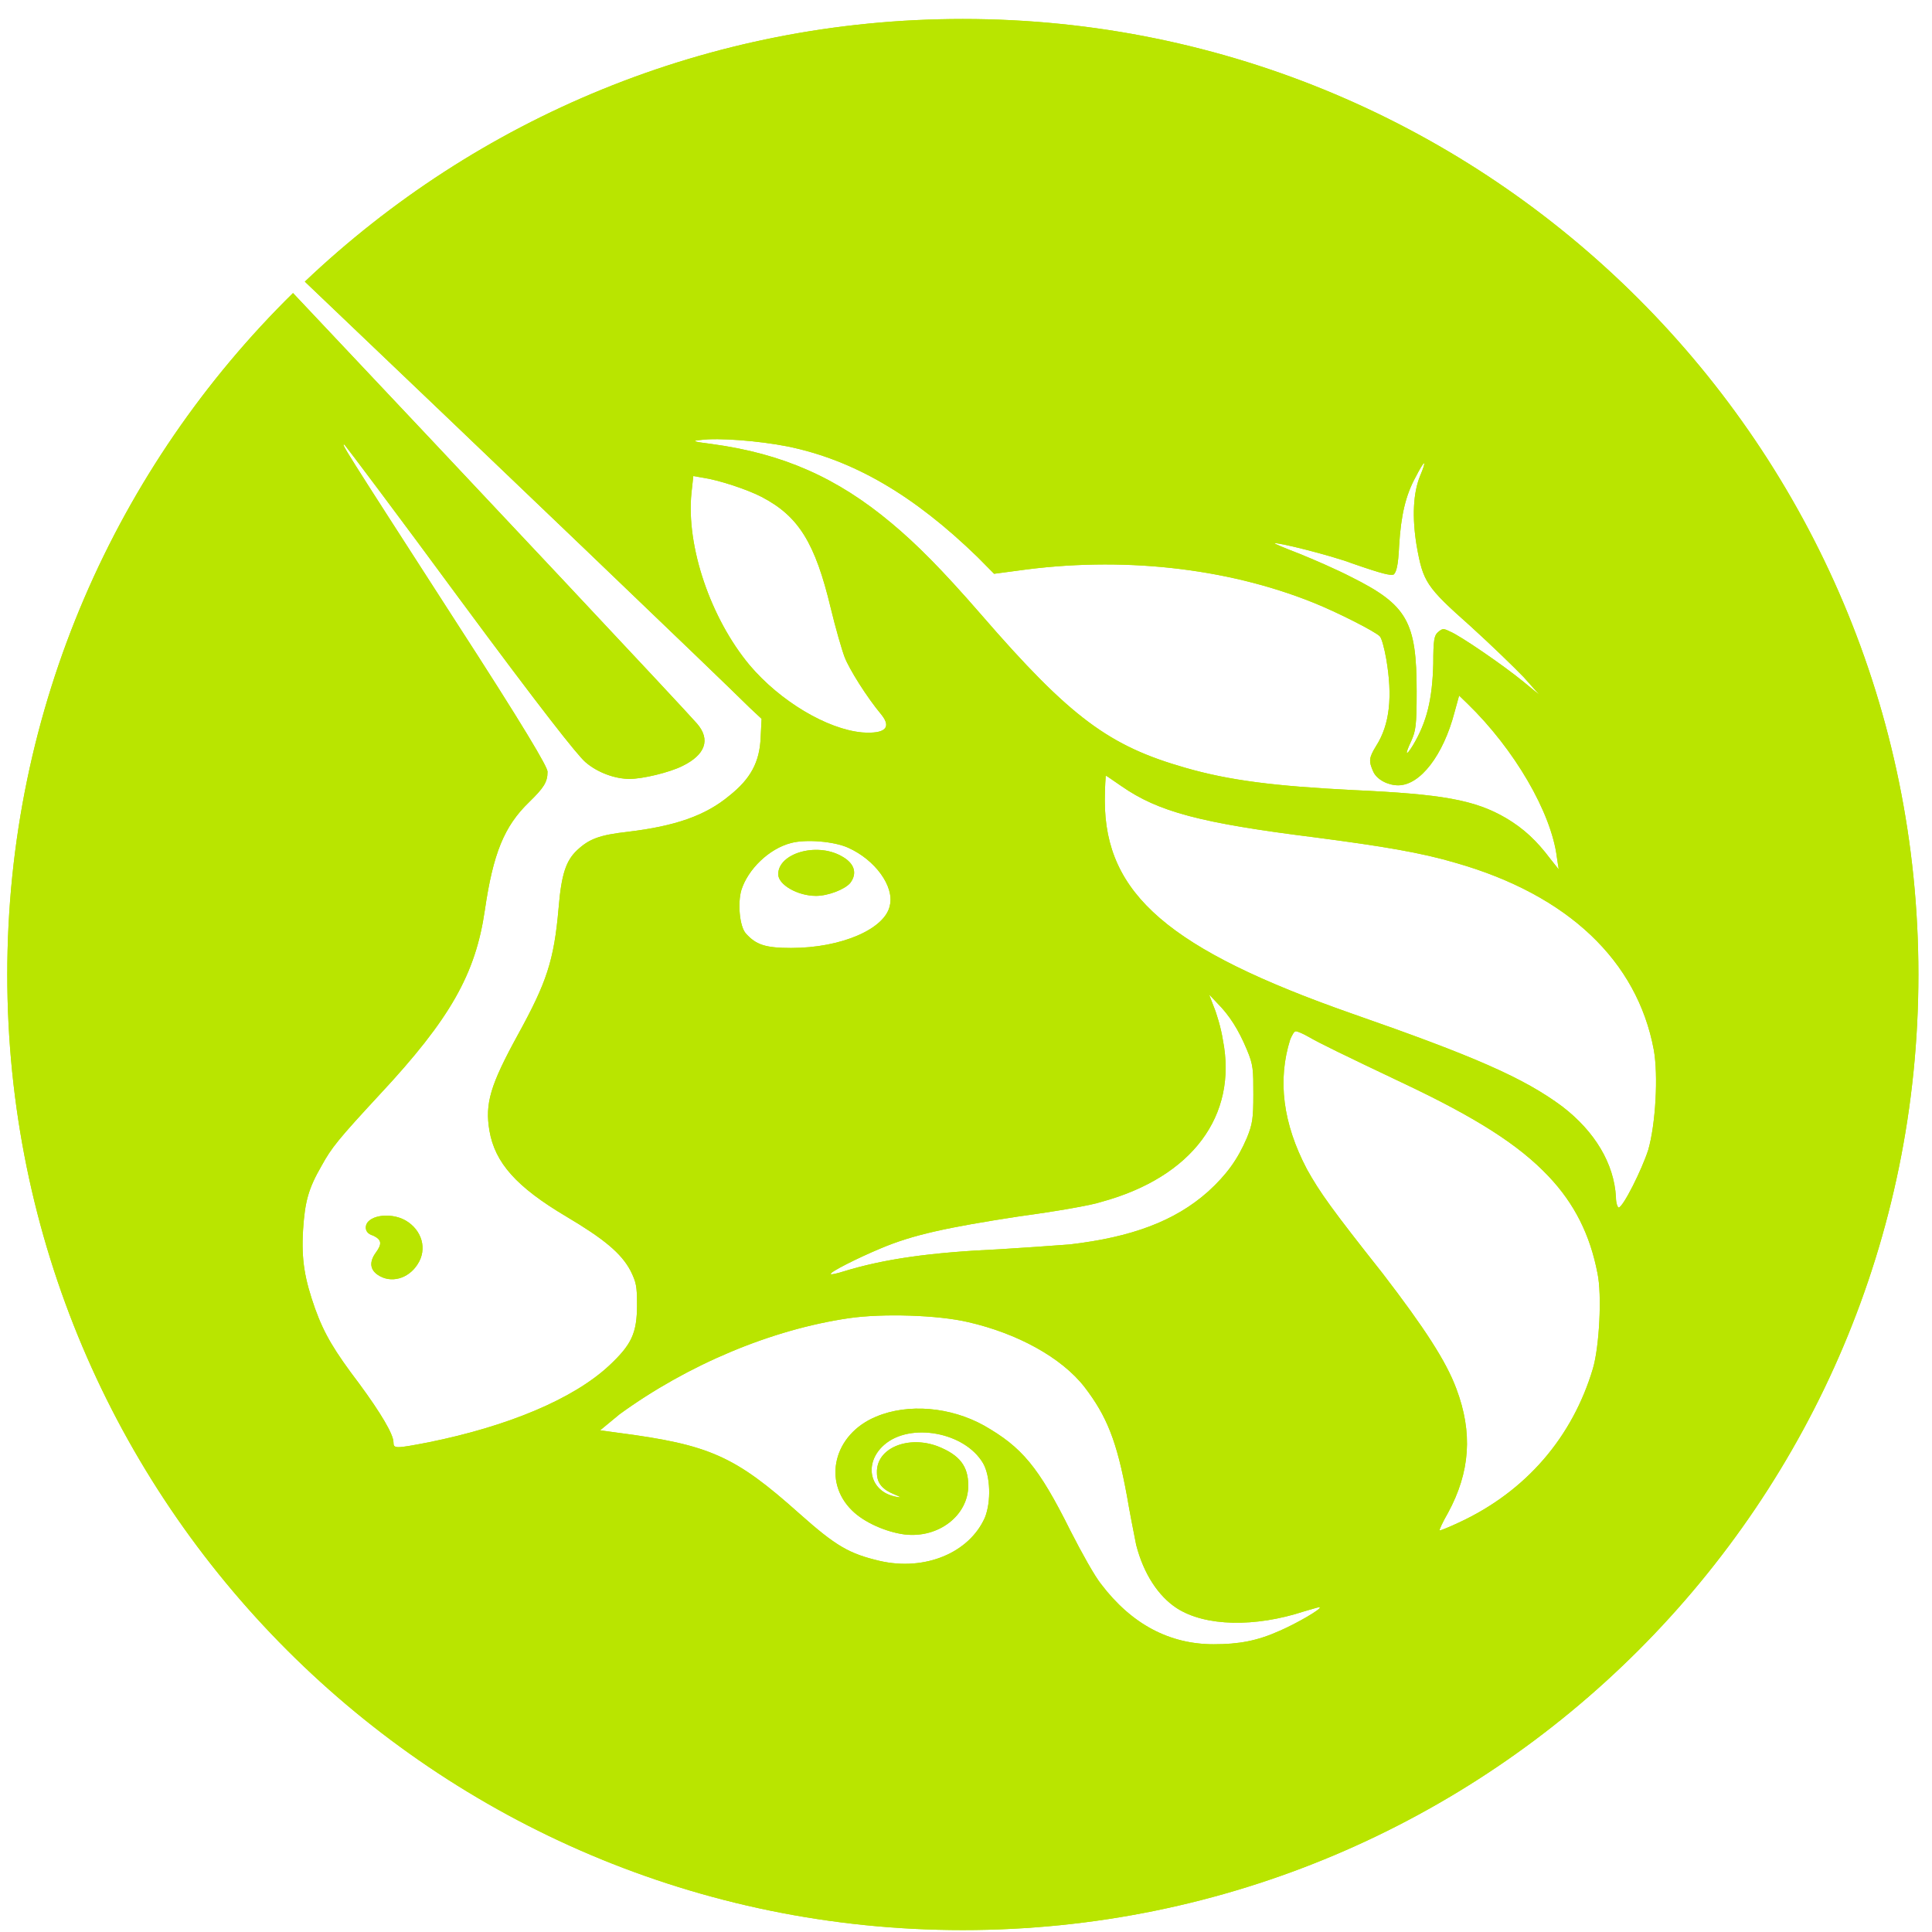
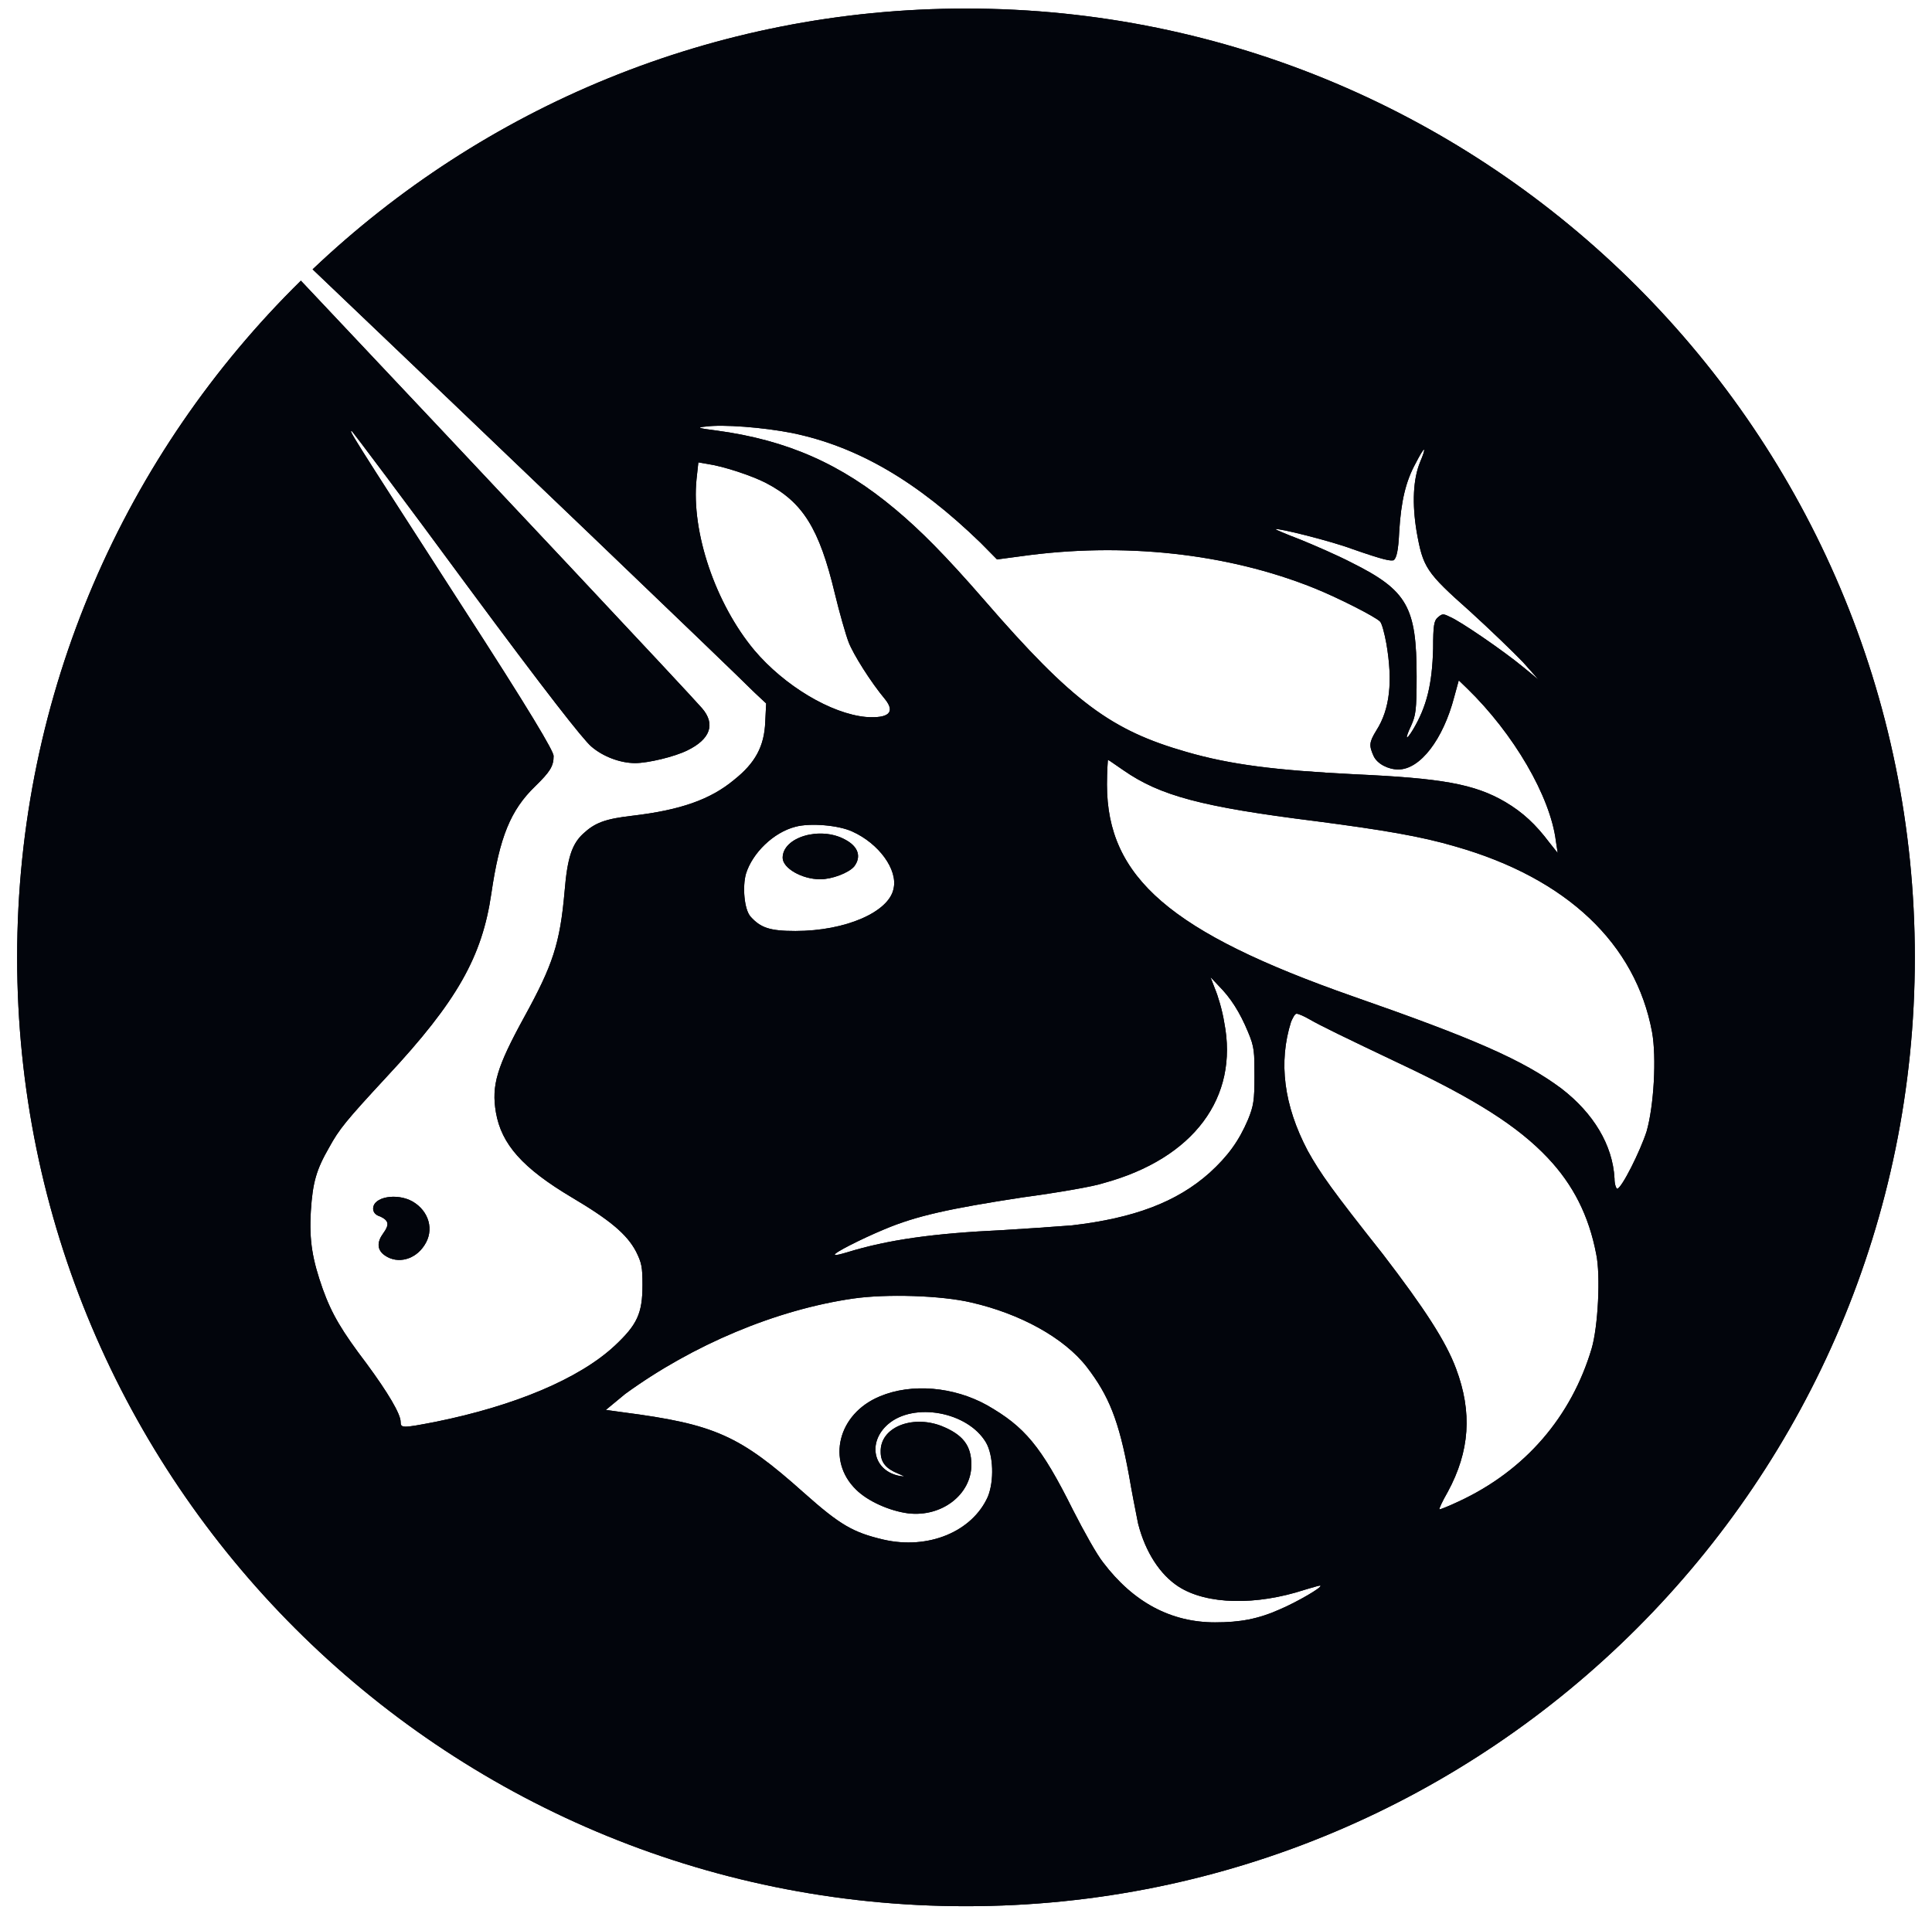
- <svg xmlns="http://www.w3.org/2000/svg" width="86" height="86" viewBox="0 0 86 86" fill="none">
-   <path d="M37.433 38.096C38.049 38.417 38.172 38.88 37.844 39.308C37.597 39.594 36.858 39.879 36.324 39.879C35.503 39.879 34.641 39.38 34.641 38.916C34.641 37.989 36.324 37.489 37.433 38.096Z" fill="#B9E500" />
-   <path fill-rule="evenodd" clip-rule="evenodd" d="M42.859 85.915C66.351 85.915 85.395 66.872 85.395 43.38C85.395 19.889 66.351 0.845 42.859 0.845C31.509 0.845 21.196 5.291 13.569 12.537C21.566 20.155 32.178 30.311 33.367 31.498L33.901 31.997L33.86 32.817C33.819 33.923 33.409 34.672 32.464 35.421C31.396 36.312 30.041 36.776 27.946 37.026C26.673 37.169 26.221 37.347 25.688 37.846C25.195 38.31 24.989 38.916 24.866 40.414C24.661 42.768 24.332 43.731 23.059 46.049C21.827 48.296 21.581 49.116 21.786 50.329C22.032 51.756 22.977 52.826 25.195 54.145C26.879 55.144 27.659 55.786 28.07 56.571C28.316 57.07 28.357 57.248 28.357 58.068C28.357 59.352 28.111 59.852 27.125 60.779C25.523 62.277 22.607 63.49 19.075 64.203C17.597 64.488 17.515 64.488 17.515 64.203C17.515 63.846 16.94 62.883 15.995 61.599C14.886 60.137 14.435 59.388 14.024 58.247C13.572 56.963 13.408 56.107 13.49 54.752C13.572 53.468 13.736 52.897 14.311 51.898C14.763 51.078 15.051 50.721 16.899 48.724C20.061 45.336 21.17 43.339 21.581 40.521C21.95 37.989 22.443 36.776 23.552 35.706C24.209 35.064 24.373 34.815 24.373 34.351C24.373 34.137 23.347 32.389 20.184 27.503C15.174 19.728 15.174 19.728 15.338 19.799C15.379 19.835 17.72 22.938 20.472 26.683C24.086 31.569 25.688 33.602 26.057 33.923C26.591 34.387 27.371 34.672 28.029 34.672C28.604 34.672 29.794 34.387 30.369 34.101C31.396 33.602 31.643 32.924 31.027 32.211C30.455 31.549 21.499 22.005 13.043 13.045C5.193 20.762 0.324 31.502 0.324 43.38C0.324 66.872 19.368 85.915 42.859 85.915ZM31.191 19.585C30.78 19.621 30.821 19.657 31.683 19.764C34.846 20.192 37.269 21.262 39.692 23.295C40.801 24.222 41.91 25.328 43.676 27.36C47.66 31.961 49.384 33.21 52.752 34.173C54.723 34.743 56.736 34.993 60.268 35.171C64.169 35.349 65.648 35.599 67.044 36.419C67.825 36.883 68.4 37.418 69.016 38.238L69.385 38.702L69.303 38.167C69.057 36.17 67.414 33.352 65.319 31.319L64.95 30.963L64.744 31.712C64.251 33.602 63.225 34.957 62.239 34.957C61.787 34.957 61.294 34.708 61.13 34.351C60.925 33.887 60.925 33.745 61.253 33.21C61.87 32.247 61.993 30.998 61.705 29.322C61.623 28.858 61.5 28.395 61.418 28.323C61.212 28.109 59.529 27.253 58.461 26.826C54.559 25.256 49.877 24.757 45.319 25.399L44.251 25.541L43.511 24.793C40.678 22.046 38.008 20.477 35.051 19.871C33.778 19.621 31.971 19.478 31.191 19.585ZM62.28 24.293C62.362 22.938 62.568 22.046 63.019 21.226C63.184 20.905 63.348 20.62 63.389 20.62C63.43 20.62 63.348 20.869 63.225 21.155C62.896 21.939 62.855 23.045 63.06 24.293C63.348 25.898 63.471 26.112 65.442 27.86C66.346 28.68 67.414 29.714 67.825 30.142L68.523 30.927L67.825 30.356C66.962 29.643 64.991 28.288 64.539 28.109C64.251 27.967 64.21 27.967 64.005 28.145C63.841 28.288 63.8 28.502 63.8 29.536C63.759 31.141 63.512 32.14 62.896 33.174C62.568 33.709 62.527 33.602 62.814 32.996C63.019 32.532 63.06 32.318 63.06 30.784C63.06 27.681 62.65 26.933 60.145 25.684C59.529 25.363 58.461 24.899 57.845 24.65C57.188 24.4 56.695 24.186 56.736 24.186C56.818 24.115 59.241 24.721 60.186 25.078C61.623 25.577 61.87 25.613 62.034 25.577C62.157 25.47 62.239 25.185 62.28 24.293ZM30.78 21.939C30.534 24.329 31.642 27.539 33.367 29.607C34.723 31.212 36.817 32.461 38.378 32.603C39.405 32.675 39.692 32.389 39.24 31.819C38.583 31.034 37.803 29.786 37.597 29.251C37.474 28.93 37.187 27.931 36.981 27.075C36.283 24.151 35.544 22.974 33.901 22.118C33.285 21.797 32.012 21.369 31.273 21.262L30.862 21.19L30.78 21.939ZM60.186 45.122C52.054 42.269 49.179 39.808 49.179 35.635C49.179 35.029 49.22 34.529 49.22 34.529C49.248 34.529 49.384 34.624 49.582 34.762C49.681 34.83 49.795 34.91 49.918 34.993C51.561 36.134 53.409 36.633 58.543 37.276C61.541 37.668 63.266 37.953 64.826 38.417C69.796 39.843 72.876 42.768 73.615 46.727C73.821 47.868 73.698 50.044 73.369 51.185C73.081 52.077 72.26 53.717 72.055 53.753C72.014 53.753 71.931 53.575 71.931 53.289C71.849 51.791 70.987 50.365 69.549 49.259C67.825 47.975 65.607 47.012 60.186 45.122ZM54.025 44.801C54.148 45.086 54.354 45.764 54.436 46.299C55.093 49.651 53.081 52.398 49.015 53.503C48.604 53.646 46.961 53.931 45.36 54.145C42.115 54.645 40.637 54.965 39.199 55.572C38.172 56 36.899 56.642 36.981 56.713C37.023 56.749 37.269 56.678 37.515 56.606C39.364 56.035 41.417 55.75 44.497 55.608C45.529 55.548 46.675 55.463 47.31 55.416L47.618 55.394C50.37 55.072 52.3 54.359 53.779 53.04C54.6 52.291 55.093 51.613 55.504 50.65C55.75 50.044 55.791 49.794 55.791 48.724C55.791 47.618 55.791 47.404 55.504 46.727C55.134 45.835 54.723 45.193 54.19 44.658L53.82 44.266L54.025 44.801ZM58.173 52.041C57.105 50.008 56.859 48.082 57.434 46.263C57.516 46.085 57.598 45.907 57.68 45.907C57.763 45.907 58.009 46.014 58.255 46.156C58.748 46.441 59.775 46.941 62.403 48.189C65.73 49.758 67.619 50.971 68.933 52.362C70.083 53.575 70.781 54.965 71.11 56.678C71.315 57.641 71.192 59.959 70.905 60.922C70.001 63.953 67.948 66.379 64.95 67.769C64.498 67.983 64.128 68.126 64.087 68.126C64.046 68.126 64.21 67.769 64.457 67.341C65.442 65.522 65.566 63.775 64.826 61.813C64.375 60.601 63.43 59.138 61.541 56.678C59.282 53.824 58.748 53.075 58.173 52.041ZM37.803 58.675C34.353 59.174 30.616 60.743 27.577 62.955L26.714 63.668L27.494 63.775C31.601 64.31 32.71 64.809 35.585 67.377C37.228 68.839 37.803 69.16 39.158 69.481C41.17 69.945 43.142 69.125 43.84 67.555C44.127 66.842 44.087 65.701 43.758 65.13C42.937 63.739 40.513 63.311 39.364 64.31C38.419 65.13 38.706 66.414 39.897 66.628C40.144 66.664 40.144 66.664 39.815 66.521C39.281 66.307 39.035 66.022 39.035 65.558C38.994 64.453 40.431 63.882 41.745 64.381C42.731 64.773 43.101 65.273 43.101 66.129C43.101 67.448 41.787 68.483 40.267 68.304C39.446 68.197 38.46 67.769 37.926 67.234C36.612 65.951 37.105 63.846 38.994 63.062C40.431 62.455 42.321 62.634 43.799 63.454C45.483 64.417 46.222 65.273 47.66 68.162C48.152 69.125 48.727 70.159 49.015 70.516C50.37 72.299 52.054 73.191 54.025 73.191C55.134 73.191 55.956 73.048 56.982 72.584C57.721 72.263 58.83 71.621 58.748 71.55C58.748 71.522 58.544 71.582 58.277 71.662C58.24 71.672 58.202 71.684 58.163 71.695C58.126 71.706 58.088 71.717 58.05 71.728C55.873 72.442 53.656 72.406 52.383 71.586C51.561 71.051 50.904 70.052 50.575 68.768C50.568 68.727 50.554 68.657 50.535 68.565C50.457 68.173 50.297 67.371 50.165 66.593C49.713 64.132 49.261 63.026 48.276 61.742C47.249 60.422 45.278 59.352 43.101 58.853C41.745 58.532 39.281 58.461 37.803 58.675ZM32.998 39.629C33.285 38.702 34.23 37.775 35.215 37.525C35.873 37.347 37.146 37.454 37.762 37.739C38.953 38.274 39.815 39.451 39.61 40.307C39.405 41.341 37.474 42.197 35.215 42.197C34.066 42.197 33.655 42.055 33.203 41.555C32.916 41.234 32.834 40.2 32.998 39.629Z" fill="#B9E500" />
-   <path d="M18.583 56.285C19.034 55.608 18.788 54.752 18.049 54.324C17.351 53.931 16.283 54.11 16.283 54.645C16.283 54.787 16.365 54.93 16.611 55.001C16.981 55.179 17.022 55.358 16.735 55.75C16.447 56.142 16.447 56.499 16.817 56.749C17.392 57.141 18.172 56.927 18.583 56.285Z" fill="#B9E500" />
-   <path d="M37.433 38.096C38.049 38.417 38.172 38.88 37.844 39.308C37.597 39.594 36.858 39.879 36.324 39.879C35.503 39.879 34.641 39.38 34.641 38.916C34.641 37.989 36.324 37.489 37.433 38.096Z" fill="#B9E500" />
-   <path fill-rule="evenodd" clip-rule="evenodd" d="M42.859 85.915C66.351 85.915 85.395 66.872 85.395 43.38C85.395 19.889 66.351 0.845 42.859 0.845C31.509 0.845 21.196 5.291 13.569 12.537C21.566 20.155 32.178 30.311 33.367 31.498L33.901 31.997L33.86 32.817C33.819 33.923 33.409 34.672 32.464 35.421C31.396 36.312 30.041 36.776 27.946 37.026C26.673 37.169 26.221 37.347 25.688 37.846C25.195 38.31 24.989 38.916 24.866 40.414C24.661 42.768 24.332 43.731 23.059 46.049C21.827 48.296 21.581 49.116 21.786 50.329C22.032 51.756 22.977 52.826 25.195 54.145C26.879 55.144 27.659 55.786 28.07 56.571C28.316 57.07 28.357 57.248 28.357 58.068C28.357 59.352 28.111 59.852 27.125 60.779C25.523 62.277 22.607 63.49 19.075 64.203C17.597 64.488 17.515 64.488 17.515 64.203C17.515 63.846 16.94 62.883 15.995 61.599C14.886 60.137 14.435 59.388 14.024 58.247C13.572 56.963 13.408 56.107 13.49 54.752C13.572 53.468 13.736 52.897 14.311 51.898C14.763 51.078 15.051 50.721 16.899 48.724C20.061 45.336 21.17 43.339 21.581 40.521C21.95 37.989 22.443 36.776 23.552 35.706C24.209 35.064 24.373 34.815 24.373 34.351C24.373 34.137 23.347 32.389 20.184 27.503C15.174 19.728 15.174 19.728 15.338 19.799C15.379 19.835 17.72 22.938 20.472 26.683C24.086 31.569 25.688 33.602 26.057 33.923C26.591 34.387 27.371 34.672 28.029 34.672C28.604 34.672 29.794 34.387 30.369 34.101C31.396 33.602 31.643 32.924 31.027 32.211C30.455 31.549 21.499 22.005 13.043 13.045C5.193 20.762 0.324 31.502 0.324 43.38C0.324 66.872 19.368 85.915 42.859 85.915ZM31.191 19.585C30.78 19.621 30.821 19.657 31.683 19.764C34.846 20.192 37.269 21.262 39.692 23.295C40.801 24.222 41.91 25.328 43.676 27.36C47.66 31.961 49.384 33.21 52.752 34.173C54.723 34.743 56.736 34.993 60.268 35.171C64.169 35.349 65.648 35.599 67.044 36.419C67.825 36.883 68.4 37.418 69.016 38.238L69.385 38.702L69.303 38.167C69.057 36.17 67.414 33.352 65.319 31.319L64.95 30.963L64.744 31.712C64.251 33.602 63.225 34.957 62.239 34.957C61.787 34.957 61.294 34.708 61.13 34.351C60.925 33.887 60.925 33.745 61.253 33.21C61.87 32.247 61.993 30.998 61.705 29.322C61.623 28.858 61.5 28.395 61.418 28.323C61.212 28.109 59.529 27.253 58.461 26.826C54.559 25.256 49.877 24.757 45.319 25.399L44.251 25.541L43.511 24.793C40.678 22.046 38.008 20.477 35.051 19.871C33.778 19.621 31.971 19.478 31.191 19.585ZM62.28 24.293C62.362 22.938 62.568 22.046 63.019 21.226C63.184 20.905 63.348 20.62 63.389 20.62C63.43 20.62 63.348 20.869 63.225 21.155C62.896 21.939 62.855 23.045 63.06 24.293C63.348 25.898 63.471 26.112 65.442 27.86C66.346 28.68 67.414 29.714 67.825 30.142L68.523 30.927L67.825 30.356C66.962 29.643 64.991 28.288 64.539 28.109C64.251 27.967 64.21 27.967 64.005 28.145C63.841 28.288 63.8 28.502 63.8 29.536C63.759 31.141 63.512 32.14 62.896 33.174C62.568 33.709 62.527 33.602 62.814 32.996C63.019 32.532 63.06 32.318 63.06 30.784C63.06 27.681 62.65 26.933 60.145 25.684C59.529 25.363 58.461 24.899 57.845 24.65C57.188 24.4 56.695 24.186 56.736 24.186C56.818 24.115 59.241 24.721 60.186 25.078C61.623 25.577 61.87 25.613 62.034 25.577C62.157 25.47 62.239 25.185 62.28 24.293ZM30.78 21.939C30.534 24.329 31.642 27.539 33.367 29.607C34.723 31.212 36.817 32.461 38.378 32.603C39.405 32.675 39.692 32.389 39.24 31.819C38.583 31.034 37.803 29.786 37.597 29.251C37.474 28.93 37.187 27.931 36.981 27.075C36.283 24.151 35.544 22.974 33.901 22.118C33.285 21.797 32.012 21.369 31.273 21.262L30.862 21.19L30.78 21.939ZM60.186 45.122C52.054 42.269 49.179 39.808 49.179 35.635C49.179 35.029 49.22 34.529 49.22 34.529C49.248 34.529 49.384 34.624 49.582 34.762C49.681 34.83 49.795 34.91 49.918 34.993C51.561 36.134 53.409 36.633 58.543 37.276C61.541 37.668 63.266 37.953 64.826 38.417C69.796 39.843 72.876 42.768 73.615 46.727C73.821 47.868 73.698 50.044 73.369 51.185C73.081 52.077 72.26 53.717 72.055 53.753C72.014 53.753 71.931 53.575 71.931 53.289C71.849 51.791 70.987 50.365 69.549 49.259C67.825 47.975 65.607 47.012 60.186 45.122ZM54.025 44.801C54.148 45.086 54.354 45.764 54.436 46.299C55.093 49.651 53.081 52.398 49.015 53.503C48.604 53.646 46.961 53.931 45.36 54.145C42.115 54.645 40.637 54.965 39.199 55.572C38.172 56 36.899 56.642 36.981 56.713C37.023 56.749 37.269 56.678 37.515 56.606C39.364 56.035 41.417 55.75 44.497 55.608C45.529 55.548 46.675 55.463 47.31 55.416L47.618 55.394C50.37 55.072 52.3 54.359 53.779 53.04C54.6 52.291 55.093 51.613 55.504 50.65C55.75 50.044 55.791 49.794 55.791 48.724C55.791 47.618 55.791 47.404 55.504 46.727C55.134 45.835 54.723 45.193 54.19 44.658L53.82 44.266L54.025 44.801ZM58.173 52.041C57.105 50.008 56.859 48.082 57.434 46.263C57.516 46.085 57.598 45.907 57.68 45.907C57.763 45.907 58.009 46.014 58.255 46.156C58.748 46.441 59.775 46.941 62.403 48.189C65.73 49.758 67.619 50.971 68.933 52.362C70.083 53.575 70.781 54.965 71.11 56.678C71.315 57.641 71.192 59.959 70.905 60.922C70.001 63.953 67.948 66.379 64.95 67.769C64.498 67.983 64.128 68.126 64.087 68.126C64.046 68.126 64.21 67.769 64.457 67.341C65.442 65.522 65.566 63.775 64.826 61.813C64.375 60.601 63.43 59.138 61.541 56.678C59.282 53.824 58.748 53.075 58.173 52.041ZM37.803 58.675C34.353 59.174 30.616 60.743 27.577 62.955L26.714 63.668L27.494 63.775C31.601 64.31 32.71 64.809 35.585 67.377C37.228 68.839 37.803 69.16 39.158 69.481C41.17 69.945 43.142 69.125 43.84 67.555C44.127 66.842 44.087 65.701 43.758 65.13C42.937 63.739 40.513 63.311 39.364 64.31C38.419 65.13 38.706 66.414 39.897 66.628C40.144 66.664 40.144 66.664 39.815 66.521C39.281 66.307 39.035 66.022 39.035 65.558C38.994 64.453 40.431 63.882 41.745 64.381C42.731 64.773 43.101 65.273 43.101 66.129C43.101 67.448 41.787 68.483 40.267 68.304C39.446 68.197 38.46 67.769 37.926 67.234C36.612 65.951 37.105 63.846 38.994 63.062C40.431 62.455 42.321 62.634 43.799 63.454C45.483 64.417 46.222 65.273 47.66 68.162C48.152 69.125 48.727 70.159 49.015 70.516C50.37 72.299 52.054 73.191 54.025 73.191C55.134 73.191 55.956 73.048 56.982 72.584C57.721 72.263 58.83 71.621 58.748 71.55C58.748 71.522 58.544 71.582 58.277 71.662C58.24 71.672 58.202 71.684 58.163 71.695C58.126 71.706 58.088 71.717 58.05 71.728C55.873 72.442 53.656 72.406 52.383 71.586C51.561 71.051 50.904 70.052 50.575 68.768C50.568 68.727 50.554 68.657 50.535 68.565C50.457 68.173 50.297 67.371 50.165 66.593C49.713 64.132 49.261 63.026 48.276 61.742C47.249 60.422 45.278 59.352 43.101 58.853C41.745 58.532 39.281 58.461 37.803 58.675ZM32.998 39.629C33.285 38.702 34.23 37.775 35.215 37.525C35.873 37.347 37.146 37.454 37.762 37.739C38.953 38.274 39.815 39.451 39.61 40.307C39.405 41.341 37.474 42.197 35.215 42.197C34.066 42.197 33.655 42.055 33.203 41.555C32.916 41.234 32.834 40.2 32.998 39.629Z" fill="#B9E500" />
-   <path d="M18.583 56.285C19.034 55.608 18.788 54.752 18.049 54.324C17.351 53.931 16.283 54.11 16.283 54.645C16.283 54.787 16.365 54.93 16.611 55.001C16.981 55.179 17.022 55.358 16.735 55.75C16.447 56.142 16.447 56.499 16.817 56.749C17.392 57.141 18.172 56.927 18.583 56.285Z" fill="#B9E500" />
+ <svg xmlns="http://www.w3.org/2000/svg" width="87" height="86" viewBox="0 0 87 86" fill="none">
+   <path d="M38.049 37.81C38.668 38.133 38.792 38.599 38.462 39.029C38.214 39.315 37.471 39.602 36.935 39.602C36.11 39.602 35.244 39.1 35.244 38.634C35.244 37.703 36.935 37.201 38.049 37.81Z" fill="#02050C" />
+   <path fill-rule="evenodd" clip-rule="evenodd" d="M43.5 85.855C67.097 85.855 86.227 66.722 86.227 43.12C86.227 19.518 67.097 0.385 43.5 0.385C32.098 0.385 21.739 4.852 14.077 12.131C22.11 19.785 32.77 29.988 33.965 31.181L34.501 31.683L34.46 32.507C34.419 33.618 34.006 34.37 33.057 35.123C31.985 36.019 30.623 36.484 28.519 36.735C27.24 36.879 26.787 37.058 26.25 37.559C25.755 38.025 25.549 38.634 25.425 40.139C25.219 42.504 24.889 43.472 23.61 45.801C22.372 48.059 22.125 48.883 22.331 50.101C22.579 51.534 23.527 52.609 25.755 53.935C27.447 54.938 28.231 55.583 28.643 56.372C28.891 56.873 28.932 57.053 28.932 57.877C28.932 59.167 28.684 59.668 27.694 60.6C26.085 62.105 23.156 63.323 19.608 64.04C18.123 64.327 18.041 64.327 18.041 64.04C18.041 63.682 17.463 62.714 16.514 61.424C15.4 59.955 14.947 59.203 14.534 58.056C14.08 56.766 13.915 55.906 13.998 54.544C14.08 53.254 14.245 52.681 14.823 51.678C15.277 50.853 15.565 50.495 17.422 48.489C20.598 45.084 21.712 43.078 22.125 40.247C22.496 37.703 22.991 36.484 24.105 35.409C24.765 34.764 24.93 34.514 24.93 34.048C24.93 33.833 23.899 32.077 20.722 27.168C15.689 19.356 15.689 19.356 15.854 19.428C15.895 19.464 18.247 22.581 21.011 26.344C24.641 31.253 26.25 33.295 26.622 33.618C27.158 34.084 27.942 34.37 28.602 34.37C29.179 34.37 30.376 34.084 30.953 33.797C31.985 33.295 32.232 32.614 31.613 31.898C31.039 31.232 22.043 21.644 13.549 12.641C5.663 20.395 0.772 31.186 0.772 43.12C0.772 66.722 19.902 85.855 43.5 85.855ZM31.778 19.213C31.366 19.249 31.407 19.285 32.273 19.392C35.45 19.822 37.884 20.897 40.318 22.939C41.432 23.871 42.546 24.982 44.32 27.024C48.322 31.647 50.054 32.901 53.437 33.869C55.417 34.442 57.439 34.693 60.987 34.872C64.906 35.051 66.391 35.302 67.794 36.126C68.578 36.592 69.155 37.129 69.774 37.953L70.145 38.419L70.063 37.882C69.815 35.875 68.165 33.044 66.061 31.002L65.69 30.644L65.484 31.396C64.988 33.295 63.957 34.657 62.967 34.657C62.513 34.657 62.018 34.406 61.853 34.048C61.647 33.582 61.647 33.439 61.977 32.901C62.596 31.934 62.719 30.679 62.431 28.995C62.348 28.529 62.224 28.064 62.142 27.992C61.935 27.777 60.244 26.917 59.172 26.487C55.252 24.91 50.549 24.409 45.97 25.054L44.897 25.197L44.155 24.445C41.308 21.685 38.627 20.109 35.656 19.5C34.377 19.249 32.562 19.105 31.778 19.213ZM63.008 23.943C63.091 22.581 63.297 21.685 63.751 20.861C63.916 20.539 64.081 20.252 64.122 20.252C64.163 20.252 64.081 20.503 63.957 20.79C63.627 21.578 63.586 22.689 63.792 23.943C64.081 25.555 64.205 25.77 66.185 27.526C67.092 28.35 68.165 29.389 68.578 29.819L69.279 30.608L68.578 30.034C67.711 29.318 65.731 27.956 65.277 27.777C64.988 27.634 64.947 27.634 64.741 27.813C64.576 27.956 64.535 28.171 64.535 29.21C64.493 30.823 64.246 31.826 63.627 32.865C63.297 33.403 63.256 33.295 63.544 32.686C63.751 32.22 63.792 32.005 63.792 30.464C63.792 27.347 63.38 26.595 60.863 25.34C60.244 25.018 59.172 24.552 58.553 24.301C57.893 24.05 57.398 23.835 57.439 23.835C57.521 23.764 59.955 24.373 60.904 24.731C62.348 25.233 62.596 25.269 62.761 25.233C62.884 25.125 62.967 24.839 63.008 23.943ZM31.366 21.578C31.118 23.979 32.232 27.204 33.965 29.282C35.326 30.894 37.43 32.149 38.998 32.292C40.029 32.364 40.318 32.077 39.864 31.504C39.204 30.715 38.42 29.461 38.214 28.924C38.09 28.601 37.801 27.598 37.595 26.738C36.894 23.799 36.151 22.617 34.501 21.757C33.882 21.434 32.603 21.005 31.861 20.897L31.448 20.825L31.366 21.578ZM60.904 44.869C52.736 42.003 49.848 39.53 49.848 35.338C49.848 34.729 49.889 34.227 49.889 34.227C49.917 34.227 50.054 34.322 50.253 34.461C50.352 34.529 50.467 34.609 50.59 34.693C52.241 35.839 54.097 36.341 59.254 36.986C62.266 37.38 63.998 37.667 65.566 38.133C70.558 39.566 73.652 42.504 74.394 46.482C74.601 47.629 74.477 49.814 74.147 50.961C73.858 51.857 73.033 53.505 72.827 53.541C72.786 53.541 72.703 53.362 72.703 53.075C72.621 51.57 71.754 50.137 70.31 49.026C68.578 47.736 66.35 46.769 60.904 44.869ZM54.716 44.547C54.84 44.834 55.046 45.514 55.129 46.052C55.789 49.42 53.767 52.179 49.683 53.29C49.27 53.433 47.62 53.72 46.011 53.935C42.752 54.437 41.267 54.759 39.823 55.368C38.792 55.798 37.513 56.443 37.595 56.515C37.636 56.551 37.884 56.479 38.132 56.408C39.988 55.834 42.051 55.548 45.145 55.404C46.181 55.344 47.332 55.259 47.971 55.212L48.28 55.189C51.044 54.867 52.983 54.15 54.468 52.824C55.294 52.072 55.789 51.391 56.201 50.423C56.449 49.814 56.49 49.563 56.49 48.489C56.49 47.378 56.49 47.163 56.201 46.482C55.83 45.586 55.417 44.941 54.881 44.404L54.51 44.009L54.716 44.547ZM58.883 51.821C57.81 49.778 57.562 47.843 58.14 46.016C58.223 45.837 58.305 45.658 58.388 45.658C58.47 45.658 58.718 45.765 58.965 45.908C59.46 46.195 60.492 46.697 63.132 47.951C66.474 49.528 68.371 50.746 69.691 52.143C70.847 53.362 71.548 54.759 71.878 56.479C72.084 57.447 71.96 59.776 71.672 60.743C70.764 63.789 68.701 66.226 65.69 67.623C65.236 67.838 64.865 67.982 64.823 67.982C64.782 67.982 64.947 67.623 65.195 67.193C66.185 65.366 66.308 63.61 65.566 61.639C65.112 60.421 64.163 58.952 62.266 56.479C59.997 53.613 59.46 52.86 58.883 51.821ZM38.42 58.486C34.955 58.987 31.201 60.564 28.148 62.786L27.282 63.502L28.065 63.61C32.191 64.147 33.305 64.649 36.193 67.229C37.843 68.698 38.42 69.021 39.782 69.343C41.803 69.809 43.783 68.985 44.485 67.408C44.774 66.692 44.732 65.545 44.402 64.972C43.577 63.574 41.143 63.144 39.988 64.147C39.039 64.972 39.328 66.262 40.524 66.477C40.772 66.513 40.772 66.513 40.442 66.369C39.906 66.154 39.658 65.868 39.658 65.402C39.617 64.291 41.061 63.718 42.381 64.219C43.371 64.613 43.742 65.115 43.742 65.975C43.742 67.301 42.422 68.34 40.896 68.161C40.071 68.053 39.08 67.623 38.544 67.086C37.224 65.796 37.719 63.682 39.617 62.893C41.061 62.284 42.958 62.463 44.444 63.288C46.135 64.255 46.877 65.115 48.322 68.017C48.816 68.985 49.394 70.024 49.683 70.382C51.044 72.174 52.736 73.07 54.716 73.07C55.83 73.07 56.655 72.927 57.686 72.461C58.429 72.138 59.543 71.493 59.46 71.422C59.46 71.393 59.255 71.454 58.987 71.534C58.95 71.545 58.912 71.556 58.873 71.567C58.835 71.579 58.797 71.59 58.759 71.601C56.572 72.317 54.345 72.282 53.066 71.457C52.241 70.92 51.581 69.917 51.251 68.627C51.243 68.585 51.229 68.515 51.21 68.422C51.132 68.029 50.971 67.223 50.838 66.441C50.384 63.968 49.93 62.858 48.94 61.568C47.909 60.242 45.929 59.167 43.742 58.665C42.381 58.343 39.906 58.271 38.42 58.486ZM33.593 39.351C33.882 38.419 34.831 37.488 35.821 37.237C36.481 37.058 37.76 37.165 38.379 37.452C39.575 37.989 40.442 39.172 40.236 40.032C40.029 41.071 38.09 41.931 35.821 41.931C34.666 41.931 34.254 41.788 33.8 41.286C33.511 40.964 33.428 39.924 33.593 39.351Z" fill="#02050C" />
+   <path d="M19.113 56.085C19.567 55.404 19.32 54.544 18.577 54.114C17.876 53.72 16.803 53.899 16.803 54.437C16.803 54.58 16.886 54.723 17.133 54.795C17.504 54.974 17.546 55.153 17.257 55.548C16.968 55.942 16.968 56.3 17.339 56.551C17.917 56.945 18.701 56.73 19.113 56.085Z" fill="#02050C" />
+   <path d="M38.049 37.81C38.668 38.133 38.792 38.599 38.462 39.029C38.214 39.315 37.471 39.602 36.935 39.602C36.11 39.602 35.244 39.1 35.244 38.634C35.244 37.703 36.935 37.201 38.049 37.81Z" fill="#02050C" />
+   <path fill-rule="evenodd" clip-rule="evenodd" d="M43.5 85.855C67.097 85.855 86.227 66.722 86.227 43.12C86.227 19.518 67.097 0.385 43.5 0.385C32.098 0.385 21.739 4.852 14.077 12.131C22.11 19.785 32.77 29.988 33.965 31.181L34.501 31.683L34.46 32.507C34.419 33.618 34.006 34.37 33.057 35.123C31.985 36.019 30.623 36.484 28.519 36.735C27.24 36.879 26.787 37.058 26.25 37.559C25.755 38.025 25.549 38.634 25.425 40.139C25.219 42.504 24.889 43.472 23.61 45.801C22.372 48.059 22.125 48.883 22.331 50.101C22.579 51.534 23.527 52.609 25.755 53.935C27.447 54.938 28.231 55.583 28.643 56.372C28.891 56.873 28.932 57.053 28.932 57.877C28.932 59.167 28.684 59.668 27.694 60.6C26.085 62.105 23.156 63.323 19.608 64.04C18.123 64.327 18.041 64.327 18.041 64.04C18.041 63.682 17.463 62.714 16.514 61.424C15.4 59.955 14.947 59.203 14.534 58.056C14.08 56.766 13.915 55.906 13.998 54.544C14.08 53.254 14.245 52.681 14.823 51.678C15.277 50.853 15.565 50.495 17.422 48.489C20.598 45.084 21.712 43.078 22.125 40.247C22.496 37.703 22.991 36.484 24.105 35.409C24.765 34.764 24.93 34.514 24.93 34.048C24.93 33.833 23.899 32.077 20.722 27.168C15.689 19.356 15.689 19.356 15.854 19.428C15.895 19.464 18.247 22.581 21.011 26.344C24.641 31.253 26.25 33.295 26.622 33.618C27.158 34.084 27.942 34.37 28.602 34.37C29.179 34.37 30.376 34.084 30.953 33.797C31.985 33.295 32.232 32.614 31.613 31.898C31.039 31.232 22.043 21.644 13.549 12.641C5.663 20.395 0.772 31.186 0.772 43.12C0.772 66.722 19.902 85.855 43.5 85.855ZM31.778 19.213C31.366 19.249 31.407 19.285 32.273 19.392C35.45 19.822 37.884 20.897 40.318 22.939C41.432 23.871 42.546 24.982 44.32 27.024C48.322 31.647 50.054 32.901 53.437 33.869C55.417 34.442 57.439 34.693 60.987 34.872C64.906 35.051 66.391 35.302 67.794 36.126C68.578 36.592 69.155 37.129 69.774 37.953L70.145 38.419L70.063 37.882C69.815 35.875 68.165 33.044 66.061 31.002L65.69 30.644L65.484 31.396C64.988 33.295 63.957 34.657 62.967 34.657C62.513 34.657 62.018 34.406 61.853 34.048C61.647 33.582 61.647 33.439 61.977 32.901C62.596 31.934 62.719 30.679 62.431 28.995C62.348 28.529 62.224 28.064 62.142 27.992C61.935 27.777 60.244 26.917 59.172 26.487C55.252 24.91 50.549 24.409 45.97 25.054L44.897 25.197L44.155 24.445C41.308 21.685 38.627 20.109 35.656 19.5C34.377 19.249 32.562 19.105 31.778 19.213ZM63.008 23.943C63.091 22.581 63.297 21.685 63.751 20.861C63.916 20.539 64.081 20.252 64.122 20.252C64.163 20.252 64.081 20.503 63.957 20.79C63.627 21.578 63.586 22.689 63.792 23.943C64.081 25.555 64.205 25.77 66.185 27.526C67.092 28.35 68.165 29.389 68.578 29.819L69.279 30.608L68.578 30.034C67.711 29.318 65.731 27.956 65.277 27.777C64.988 27.634 64.947 27.634 64.741 27.813C64.576 27.956 64.535 28.171 64.535 29.21C64.493 30.823 64.246 31.826 63.627 32.865C63.297 33.403 63.256 33.295 63.544 32.686C63.751 32.22 63.792 32.005 63.792 30.464C63.792 27.347 63.38 26.595 60.863 25.34C60.244 25.018 59.172 24.552 58.553 24.301C57.893 24.05 57.398 23.835 57.439 23.835C57.521 23.764 59.955 24.373 60.904 24.731C62.348 25.233 62.596 25.269 62.761 25.233C62.884 25.125 62.967 24.839 63.008 23.943ZM31.366 21.578C31.118 23.979 32.232 27.204 33.965 29.282C35.326 30.894 37.43 32.149 38.998 32.292C40.029 32.364 40.318 32.077 39.864 31.504C39.204 30.715 38.42 29.461 38.214 28.924C38.09 28.601 37.801 27.598 37.595 26.738C36.894 23.799 36.151 22.617 34.501 21.757C33.882 21.434 32.603 21.005 31.861 20.897L31.448 20.825L31.366 21.578ZM60.904 44.869C52.736 42.003 49.848 39.53 49.848 35.338C49.848 34.729 49.889 34.227 49.889 34.227C49.917 34.227 50.054 34.322 50.253 34.461C50.352 34.529 50.467 34.609 50.59 34.693C52.241 35.839 54.097 36.341 59.254 36.986C62.266 37.38 63.998 37.667 65.566 38.133C70.558 39.566 73.652 42.504 74.394 46.482C74.601 47.629 74.477 49.814 74.147 50.961C73.858 51.857 73.033 53.505 72.827 53.541C72.786 53.541 72.703 53.362 72.703 53.075C72.621 51.57 71.754 50.137 70.31 49.026C68.578 47.736 66.35 46.769 60.904 44.869ZM54.716 44.547C54.84 44.834 55.046 45.514 55.129 46.052C55.789 49.42 53.767 52.179 49.683 53.29C49.27 53.433 47.62 53.72 46.011 53.935C42.752 54.437 41.267 54.759 39.823 55.368C38.792 55.798 37.513 56.443 37.595 56.515C37.636 56.551 37.884 56.479 38.132 56.408C39.988 55.834 42.051 55.548 45.145 55.404C46.181 55.344 47.332 55.259 47.971 55.212L48.28 55.189C51.044 54.867 52.983 54.15 54.468 52.824C55.294 52.072 55.789 51.391 56.201 50.423C56.449 49.814 56.49 49.563 56.49 48.489C56.49 47.378 56.49 47.163 56.201 46.482C55.83 45.586 55.417 44.941 54.881 44.404L54.51 44.009L54.716 44.547ZM58.883 51.821C57.81 49.778 57.562 47.843 58.14 46.016C58.223 45.837 58.305 45.658 58.388 45.658C58.47 45.658 58.718 45.765 58.965 45.908C59.46 46.195 60.492 46.697 63.132 47.951C66.474 49.528 68.371 50.746 69.691 52.143C70.847 53.362 71.548 54.759 71.878 56.479C72.084 57.447 71.96 59.776 71.672 60.743C70.764 63.789 68.701 66.226 65.69 67.623C65.236 67.838 64.865 67.982 64.823 67.982C64.782 67.982 64.947 67.623 65.195 67.193C66.185 65.366 66.308 63.61 65.566 61.639C65.112 60.421 64.163 58.952 62.266 56.479C59.997 53.613 59.46 52.86 58.883 51.821ZM38.42 58.486C34.955 58.987 31.201 60.564 28.148 62.786L27.282 63.502L28.065 63.61C32.191 64.147 33.305 64.649 36.193 67.229C37.843 68.698 38.42 69.021 39.782 69.343C41.803 69.809 43.783 68.985 44.485 67.408C44.774 66.692 44.732 65.545 44.402 64.972C43.577 63.574 41.143 63.144 39.988 64.147C39.039 64.972 39.328 66.262 40.524 66.477C40.772 66.513 40.772 66.513 40.442 66.369C39.906 66.154 39.658 65.868 39.658 65.402C39.617 64.291 41.061 63.718 42.381 64.219C43.371 64.613 43.742 65.115 43.742 65.975C43.742 67.301 42.422 68.34 40.896 68.161C40.071 68.053 39.08 67.623 38.544 67.086C37.224 65.796 37.719 63.682 39.617 62.893C41.061 62.284 42.958 62.463 44.444 63.288C46.135 64.255 46.877 65.115 48.322 68.017C48.816 68.985 49.394 70.024 49.683 70.382C51.044 72.174 52.736 73.07 54.716 73.07C55.83 73.07 56.655 72.927 57.686 72.461C58.429 72.138 59.543 71.493 59.46 71.422C59.46 71.393 59.255 71.454 58.987 71.534C58.95 71.545 58.912 71.556 58.873 71.567C58.835 71.579 58.797 71.59 58.759 71.601C56.572 72.317 54.345 72.282 53.066 71.457C52.241 70.92 51.581 69.917 51.251 68.627C51.243 68.585 51.229 68.515 51.21 68.422C51.132 68.029 50.971 67.223 50.838 66.441C50.384 63.968 49.93 62.858 48.94 61.568C47.909 60.242 45.929 59.167 43.742 58.665C42.381 58.343 39.906 58.271 38.42 58.486ZM33.593 39.351C33.882 38.419 34.831 37.488 35.821 37.237C36.481 37.058 37.76 37.165 38.379 37.452C39.575 37.989 40.442 39.172 40.236 40.032C40.029 41.071 38.09 41.931 35.821 41.931C34.666 41.931 34.254 41.788 33.8 41.286C33.511 40.964 33.428 39.924 33.593 39.351Z" fill="#02050C" />
+   <path d="M19.113 56.085C19.567 55.404 19.32 54.544 18.577 54.114C17.876 53.72 16.803 53.899 16.803 54.437C16.803 54.58 16.886 54.723 17.133 54.795C17.504 54.974 17.546 55.153 17.257 55.548C16.968 55.942 16.968 56.3 17.339 56.551C17.917 56.945 18.701 56.73 19.113 56.085Z" fill="#02050C" />
</svg>
